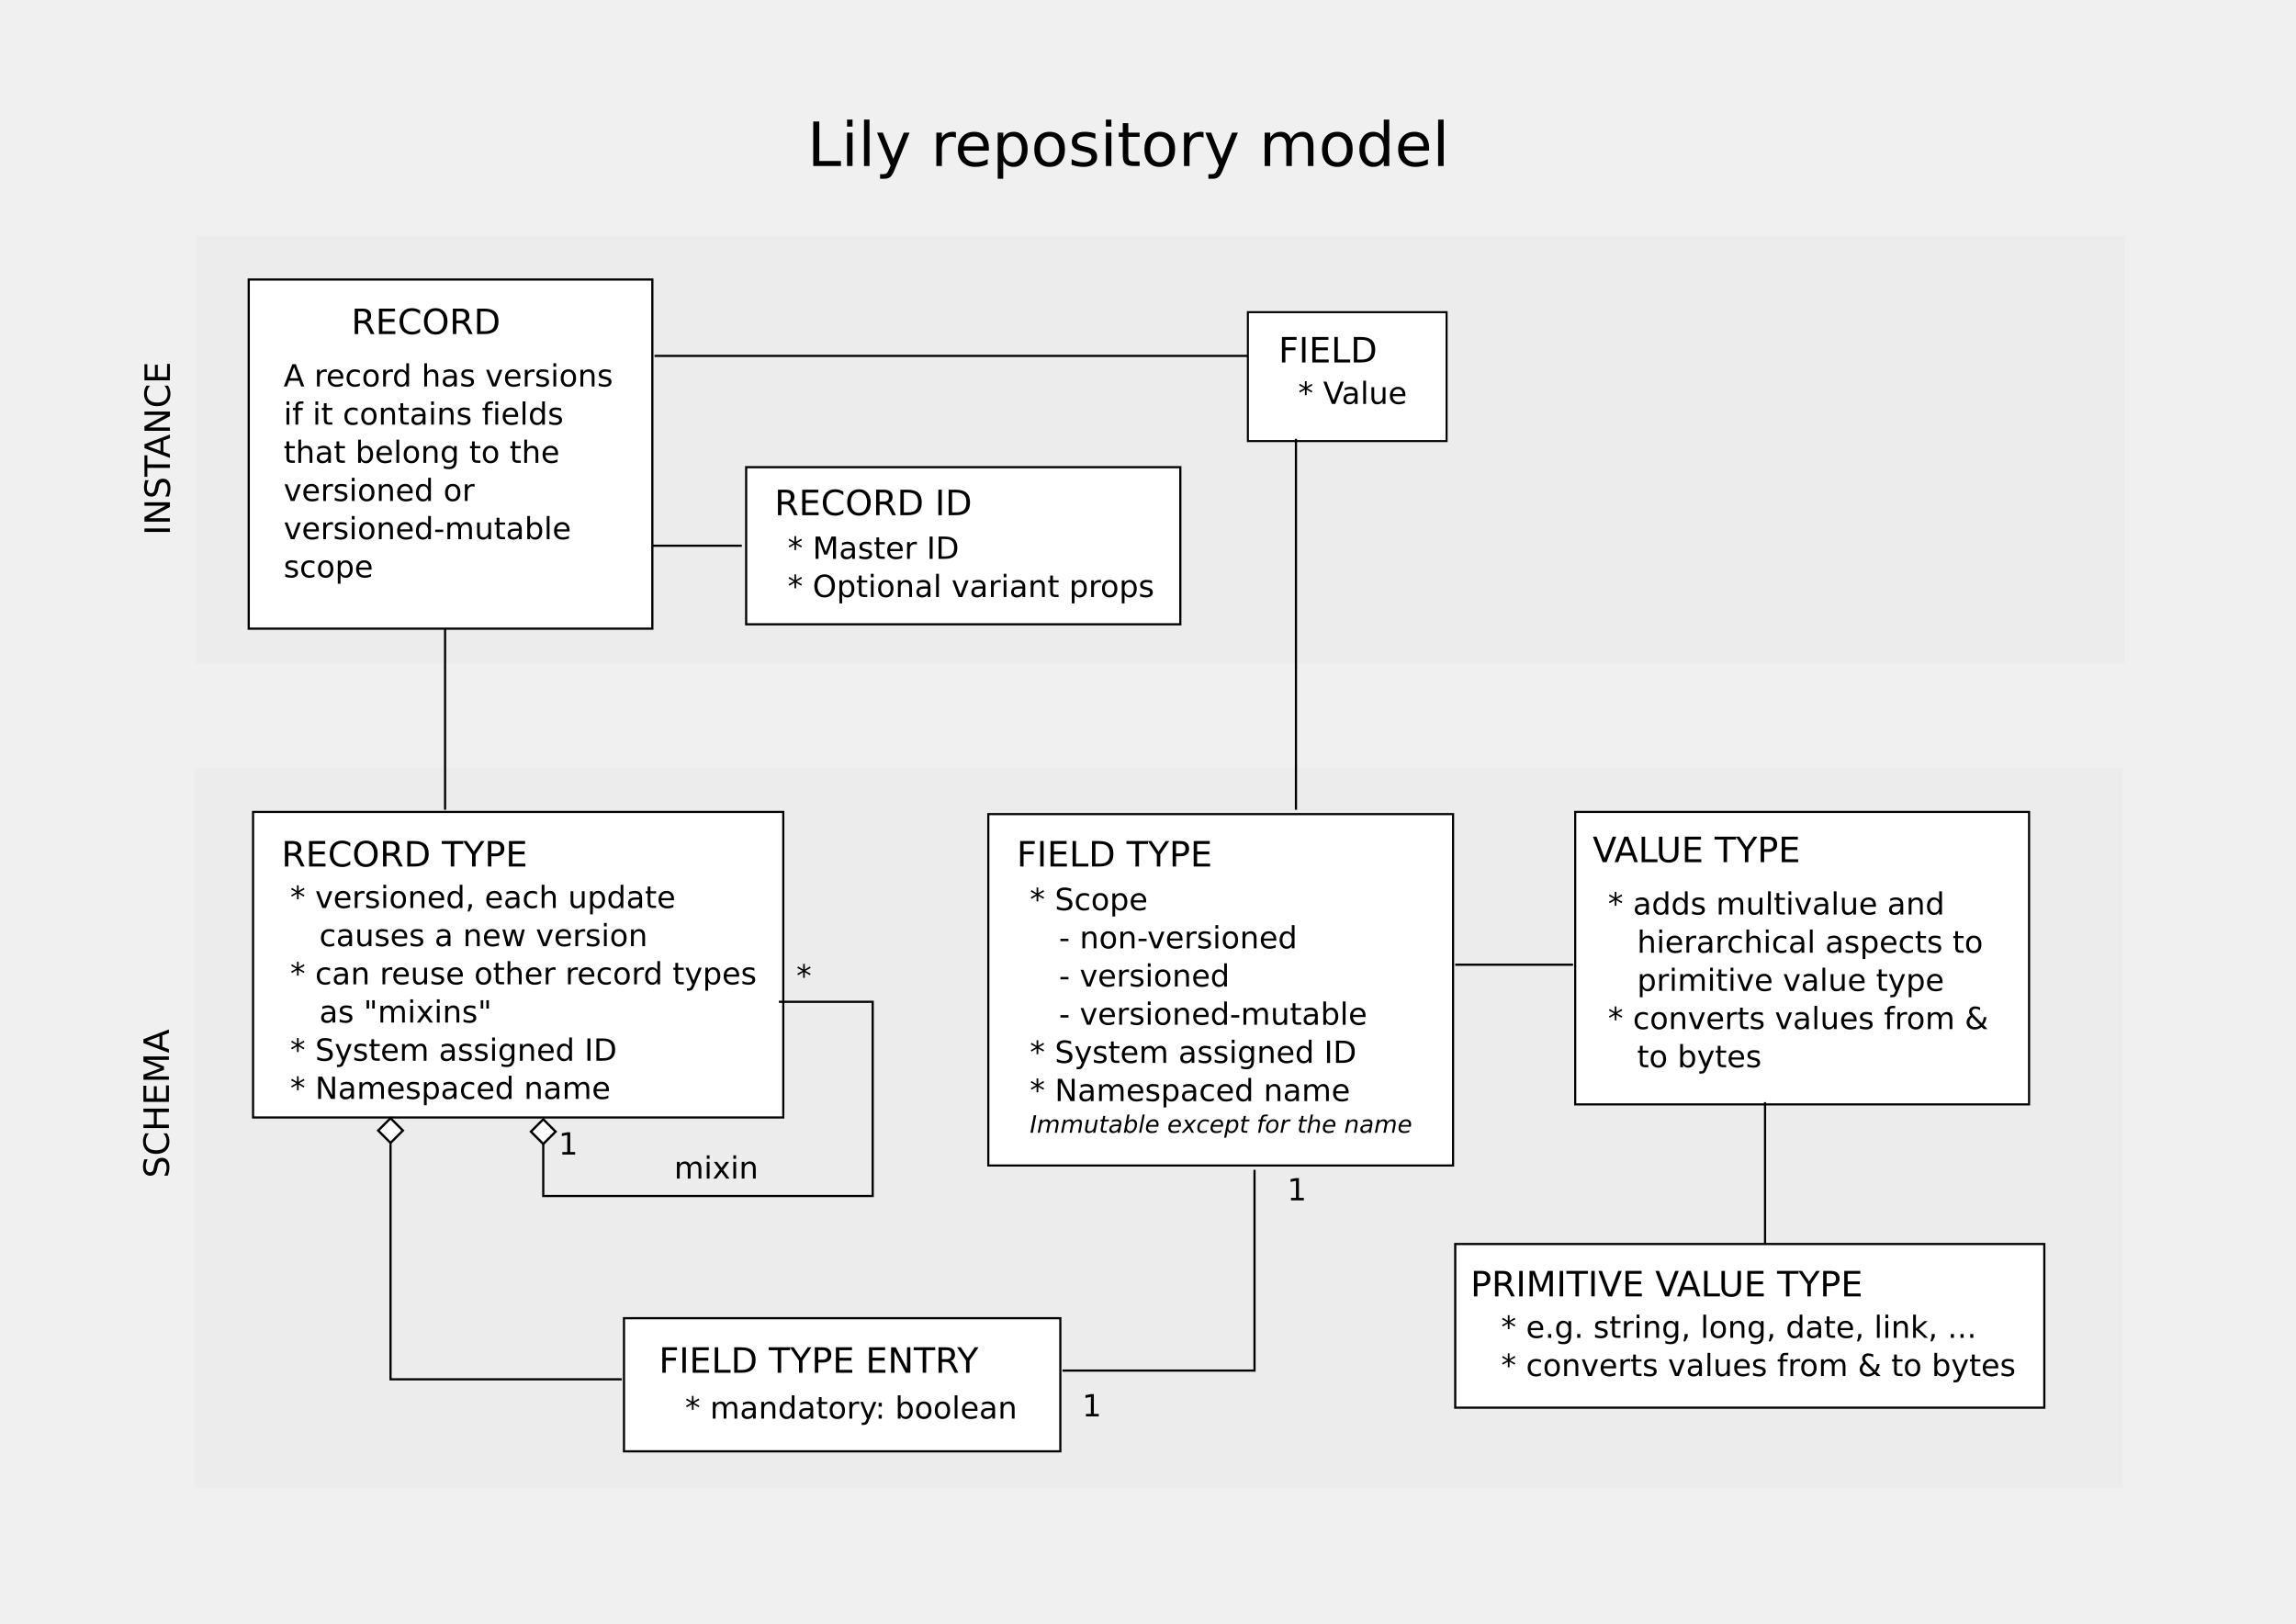
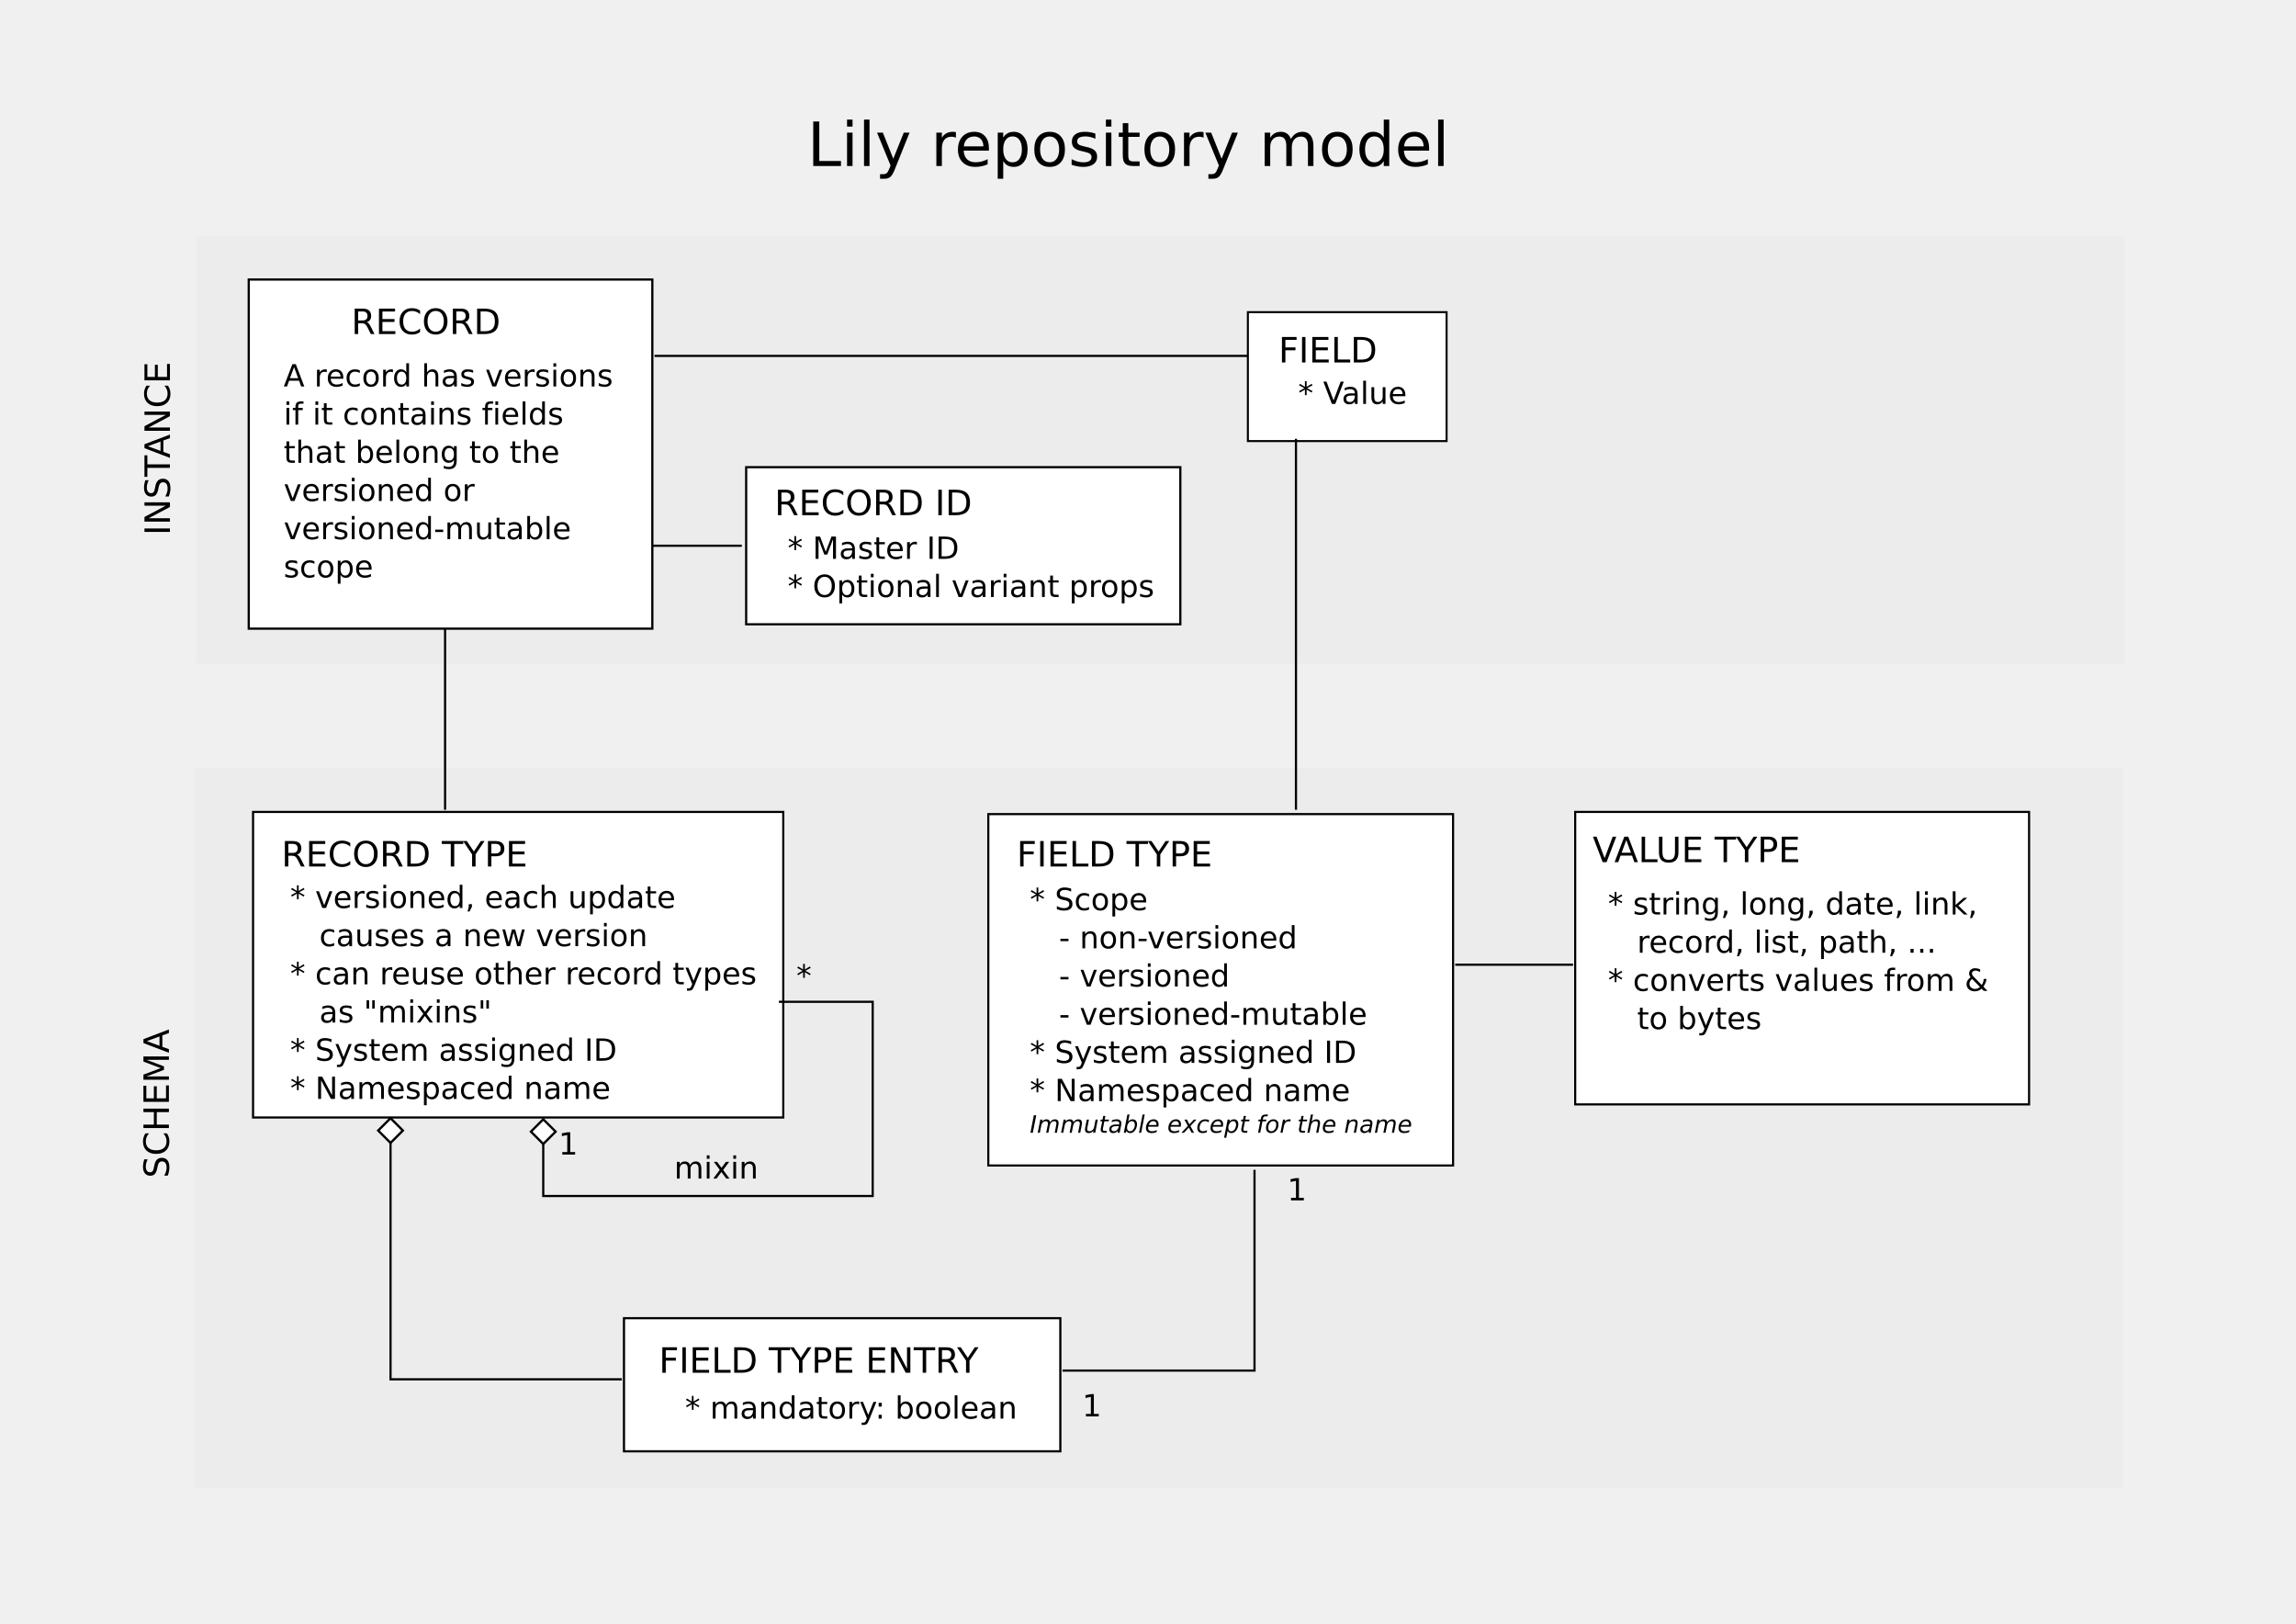
<svg xmlns="http://www.w3.org/2000/svg" width="1052.362" height="744.094" id="svg4011" version="1.1">
  <defs id="defs4013">
    <marker orient="auto" refY="0.0" refX="0.0" id="EmptyDiamondL" style="overflow:visible">
      <path id="path4734" d="M 0,-7.071 L -7.071,0 L 0,7.071 L 7.071,0 L 0,-7.071 z " style="fill-rule:evenodd;fill:#FFFFFF;stroke:#000000;stroke-width:1.0pt;marker-start:none" transform="scale(0.8)" />
    </marker>
  </defs>
  <g id="layer2" />
  <g id="layer1" transform="translate(0,-308.2677)">
    <rect y="660.362" x="89" height="330" width="884" id="rect5359" style="fill:#ececec;fill-opacity:1;stroke:#000000;stroke-width:0;stroke-miterlimit:4;stroke-opacity:1;stroke-dasharray:none;stroke-dashoffset:0" />
    <rect style="fill:#ececec;fill-opacity:1;stroke:#000000;stroke-width:0;stroke-miterlimit:4;stroke-opacity:1;stroke-dasharray:none;stroke-dashoffset:0" id="rect5357" width="884" height="196" x="90" y="416.362" />
-     <rect style="fill:#ffffff;stroke:#000000;stroke-width:1;stroke-miterlimit:4;stroke-opacity:1;stroke-dasharray:none" id="rect5320" width="270" height="75" x="667" y="878.362" />
    <rect style="fill:#ffffff;stroke:#000000;stroke-width:0.97;stroke-miterlimit:4;stroke-opacity:1;stroke-dasharray:none" id="rect5318" width="208.03" height="134.03" x="721.985" y="680.347" />
    <rect style="fill:#ffffff;stroke:#000000;stroke-width:1;stroke-miterlimit:4;stroke-opacity:1;stroke-dasharray:none" id="rect5094" width="200" height="61" x="286" y="912.362" />
    <rect style="fill:#ffffff;stroke:#000000;stroke-width:0.973;stroke-miterlimit:4;stroke-opacity:1;stroke-dasharray:none" id="rect5084" width="213.027" height="161.027" x="452.987" y="681.349" />
    <rect style="fill:#ffffff;stroke:#000000;stroke-width:1.009;stroke-miterlimit:4;stroke-opacity:1;stroke-dasharray:none" id="rect5343" width="184.991" height="159.991" x="114.005" y="436.367" />
    <text xml:space="preserve" style="font-size:40px;font-style:normal;font-weight:normal;fill:#000000;fill-opacity:1;stroke:none;font-family:Bitstream Vera Sans" x="161" y="461.362" id="text4021">
      <tspan id="tspan4023" x="161" y="461.362" style="font-size:16px">RECORD</tspan>
    </text>
    <text xml:space="preserve" style="font-size:14px;font-style:normal;font-weight:normal;fill:#000000;fill-opacity:1;stroke:none;font-family:Bitstream Vera Sans" x="130" y="485.362" id="text4025">
      <tspan id="tspan4027" x="130" y="485.362">A record has versions</tspan>
      <tspan x="130" y="502.862" id="tspan4029">if it contains fields</tspan>
      <tspan x="130" y="520.362" id="tspan4031">that belong to the</tspan>
      <tspan x="130" y="537.862" id="tspan5339">versioned or</tspan>
      <tspan x="130" y="555.362" id="tspan5341">versioned-mutable</tspan>
      <tspan x="130" y="572.862" id="tspan4033">scope</tspan>
    </text>
    <rect style="fill:#ffffff;stroke:#000000;stroke-width:0.92;stroke-miterlimit:4;stroke-opacity:1;stroke-dasharray:none" id="rect5345" width="91.08" height="59.08" x="571.96" y="451.322" />
    <text id="text4035" y="474.362" x="586" style="font-size:40px;font-style:normal;font-weight:normal;fill:#000000;fill-opacity:1;stroke:none;font-family:Bitstream Vera Sans" xml:space="preserve">
      <tspan style="font-size:16px" y="474.362" x="586" id="tspan4037">FIELD</tspan>
    </text>
    <rect style="fill:#ffffff;stroke:#000000;stroke-opacity:1" id="rect5329" width="199" height="72" x="342" y="522.362" />
    <text xml:space="preserve" style="font-size:40px;font-style:normal;font-weight:normal;fill:#000000;fill-opacity:1;stroke:none;font-family:Bitstream Vera Sans" x="355" y="544.362" id="text4039">
      <tspan id="tspan4041" x="355" y="544.362" style="font-size:16px">RECORD ID</tspan>
    </text>
    <text xml:space="preserve" style="font-size:14px;font-style:normal;font-weight:normal;fill:#000000;fill-opacity:1;stroke:none;font-family:Bitstream Vera Sans" x="595" y="493.362" id="text4043">
      <tspan id="tspan4045" x="595" y="493.362">* Value</tspan>
    </text>
    <text xml:space="preserve" style="font-size:14px;font-style:normal;font-weight:normal;fill:#000000;fill-opacity:1;stroke:none;font-family:Bitstream Vera Sans" x="361" y="564.362" id="text4047">
      <tspan id="tspan4049" x="361" y="564.362">* Master ID</tspan>
      <tspan x="361" y="581.862" id="tspan4051">* Optional variant props</tspan>
    </text>
    <rect style="fill:#ffffff;stroke:#000000;stroke-width:0.984;stroke-opacity:1" id="rect4087" width="243.016" height="140.016" x="115.992" y="680.354" />
    <text id="text4053" y="705.362" x="129" style="font-size:40px;font-style:normal;font-weight:normal;fill:#000000;fill-opacity:1;stroke:none;font-family:Bitstream Vera Sans" xml:space="preserve">
      <tspan style="font-size:16px" y="705.362" x="129" id="tspan4055">RECORD TYPE</tspan>
    </text>
    <text xml:space="preserve" style="font-size:40px;font-style:normal;font-weight:normal;fill:#000000;fill-opacity:1;stroke:none;font-family:Bitstream Vera Sans" x="466" y="705.362" id="text4057">
      <tspan id="tspan4059" x="466" y="705.362" style="font-size:16px">FIELD TYPE</tspan>
    </text>
    <text xml:space="preserve" style="font-size:14px;font-style:normal;font-weight:normal;fill:#000000;fill-opacity:1;stroke:none;font-family:Bitstream Vera Sans" x="472" y="725.362" id="text4061">
      <tspan id="tspan4063" x="472" y="725.362">* Scope</tspan>
      <tspan x="472" y="742.862" id="tspan4065">   - non-versioned</tspan>
      <tspan x="472" y="760.362" id="tspan4069">   - versioned</tspan>
      <tspan x="472" y="777.862" id="tspan4067">   - versioned-mutable</tspan>
      <tspan x="472" y="795.362" id="tspan4071">* System assigned ID</tspan>
      <tspan x="472" y="812.862" id="tspan4073">* Namespaced name</tspan>
      <tspan x="472" y="827.372" id="tspan4075" style="font-size:11px;font-style:italic;-inkscape-font-specification:AlArabiya Italic">Immutable except for the name</tspan>
    </text>
    <text xml:space="preserve" style="font-size:14px;font-style:normal;font-weight:normal;fill:#000000;fill-opacity:1;stroke:none;font-family:Bitstream Vera Sans" x="133" y="724.362" id="text4077">
      <tspan id="tspan4079" x="133" y="724.362">* versioned, each update</tspan>
      <tspan x="133" y="741.862" id="tspan4081">   causes a new version</tspan>
      <tspan x="133" y="759.362" id="tspan4083">* can reuse other record types</tspan>
      <tspan x="133" y="776.862" id="tspan4085">   as "mixins"</tspan>
      <tspan x="133" y="794.362" id="tspan3569">* System assigned ID</tspan>
      <tspan x="133" y="811.862" id="tspan3571">* Namespaced name</tspan>
    </text>
    <path style="fill:none;stroke:#000000;stroke-width:1px;stroke-linecap:butt;stroke-linejoin:miter;stroke-opacity:1;marker-start:url(#EmptyDiamondL)" d="m 249,826.862 0,29.5 151,0 0,-89 -43,0" id="path4622" />
    <text xml:space="preserve" style="font-size:14px;font-style:normal;font-weight:normal;fill:#000000;fill-opacity:1;stroke:none;font-family:Bitstream Vera Sans" x="256" y="837.362" id="text5072">
      <tspan id="tspan5074" x="256" y="837.362">1</tspan>
    </text>
    <text xml:space="preserve" style="font-size:14px;font-style:normal;font-weight:normal;fill:#000000;fill-opacity:1;stroke:none;font-family:Bitstream Vera Sans" x="365" y="760.362" id="text5076">
      <tspan id="tspan5078" x="365" y="760.362">*</tspan>
    </text>
    <text xml:space="preserve" style="font-size:14px;font-style:normal;font-weight:normal;fill:#000000;fill-opacity:1;stroke:none;font-family:Bitstream Vera Sans" x="309" y="848.362" id="text5080">
      <tspan id="tspan5082" x="309" y="848.362">mixin</tspan>
    </text>
    <text xml:space="preserve" style="font-size:16px;font-style:normal;font-weight:normal;fill:#000000;fill-opacity:1;stroke:none;font-family:Bitstream Vera Sans" x="302" y="937.362" id="text5086">
      <tspan id="tspan5088" x="302" y="937.362">FIELD TYPE ENTRY</tspan>
    </text>
    <text xml:space="preserve" style="font-size:14px;font-style:normal;font-weight:normal;fill:#000000;fill-opacity:1;stroke:none;font-family:Bitstream Vera Sans" x="314" y="958.362" id="text5090">
      <tspan id="tspan5092" x="314" y="958.362">* mandatory: boolean</tspan>
    </text>
    <path style="fill:none;stroke:#000000;stroke-width:1px;stroke-linecap:butt;stroke-linejoin:miter;stroke-opacity:1;marker-start:url(#EmptyDiamondL)" d="m 179,826.362 0,114 106,0" id="path5096" />
    <path style="fill:none;stroke:#000000;stroke-width:1px;stroke-linecap:butt;stroke-linejoin:miter;stroke-opacity:1" d="m 487,936.362 88,0 0,-92" id="path5282" />
    <text xml:space="preserve" style="font-size:14px;font-style:normal;font-weight:normal;fill:#000000;fill-opacity:1;stroke:none;font-family:Bitstream Vera Sans" x="496" y="957.362" id="text5284">
      <tspan id="tspan5286" x="496" y="957.362">1</tspan>
    </text>
    <text xml:space="preserve" style="font-size:14px;font-style:normal;font-weight:normal;fill:#000000;fill-opacity:1;stroke:none;font-family:Bitstream Vera Sans" x="590" y="858.362" id="text5288">
      <tspan id="tspan5290" x="590" y="858.362">1</tspan>
    </text>
    <text xml:space="preserve" style="font-size:16px;font-style:normal;font-weight:normal;fill:#000000;fill-opacity:1;stroke:none;font-family:Bitstream Vera Sans" x="730" y="703.362" id="text5292">
      <tspan id="tspan5294" x="730" y="703.362">VALUE TYPE</tspan>
    </text>
    <text xml:space="preserve" style="font-size:14px;font-style:normal;font-weight:normal;fill:#000000;fill-opacity:1;stroke:none;font-family:Bitstream Vera Sans" x="737" y="727.362" id="text5296">
-       <tspan id="tspan5298" x="737" y="727.362">* adds multivalue and</tspan>
-       <tspan x="737" y="744.862" id="tspan5300">   hierarchical aspects to</tspan>
-       <tspan x="737" y="762.362" id="tspan5316">   primitive value type</tspan>
-       <tspan x="737" y="779.862" id="tspan5302">* converts values from &amp;</tspan>
-       <tspan x="737" y="797.362" id="tspan5304">   to bytes</tspan>
-     </text>
-     <text xml:space="preserve" style="font-size:16px;font-style:normal;font-weight:normal;fill:#000000;fill-opacity:1;stroke:none;font-family:Bitstream Vera Sans" x="674" y="902.362" id="text5306">
-       <tspan id="tspan5308" x="674" y="902.362">PRIMITIVE VALUE TYPE</tspan>
-     </text>
-     <text xml:space="preserve" style="font-size:14px;font-style:normal;font-weight:normal;fill:#000000;fill-opacity:1;stroke:none;font-family:Bitstream Vera Sans" x="688" y="921.362" id="text5310">
-       <tspan id="tspan5312" x="688" y="921.362">* e.g. string, long, date, link, ...</tspan>
-       <tspan x="688" y="938.862" id="tspan5314">* converts values from &amp; to bytes</tspan>
+       <tspan x="737" y="727.362" id="tspan5316">* string, long, date, link,</tspan>
+       <tspan x="737" y="744.862" id="tspan3224">   record, list, path, ...</tspan>
+       <tspan x="737" y="762.362" id="tspan5302">* converts values from &amp;</tspan>
+       <tspan x="737" y="779.862" id="tspan5304">   to bytes</tspan>
    </text>
    <path style="fill:none;stroke:#000000;stroke-width:1px;stroke-linecap:butt;stroke-linejoin:miter;stroke-opacity:1" d="m 667,750.362 54,0" id="path5322" />
-     <path style="fill:none;stroke:#000000;stroke-width:1px;stroke-linecap:butt;stroke-linejoin:miter;stroke-opacity:1" d="m 809,813.362 0,65" id="path5324" />
    <path style="fill:none;stroke:#000000;stroke-width:1px;stroke-linecap:butt;stroke-linejoin:miter;stroke-opacity:1" d="m 204,596.362 0,83" id="path5347" />
    <path style="fill:none;stroke:#000000;stroke-width:1px;stroke-linecap:butt;stroke-linejoin:miter;stroke-opacity:1" d="m 299,558.362 41,0" id="path5349" />
    <path style="fill:none;stroke:#000000;stroke-width:1px;stroke-linecap:butt;stroke-linejoin:miter;stroke-opacity:1" d="m 594,509.362 0,170" id="path5351" />
    <path style="fill:none;stroke:#000000;stroke-width:1px;stroke-linecap:butt;stroke-linejoin:miter;stroke-opacity:1" d="m 300,471.362 272,0" id="path5353" />
    <text xml:space="preserve" style="font-size:16px;font-style:normal;font-weight:normal;fill:#000000;fill-opacity:1;stroke:none;font-family:Bitstream Vera Sans" x="-553.6" y="77.887" id="text5361" transform="matrix(0,-1,1,0,0,0)">
      <tspan id="tspan5363" x="-553.6" y="77.887">INSTANCE</tspan>
    </text>
    <text xml:space="preserve" style="font-size:16px;font-style:normal;font-weight:normal;fill:#000000;fill-opacity:1;stroke:none;font-family:Bitstream Vera Sans" x="-848.128" y="77.414" id="text5365" transform="matrix(0,-1,1,0,0,0)">
      <tspan id="tspan5367" x="-848.128" y="77.414">SCHEMA</tspan>
    </text>
    <text xml:space="preserve" style="font-size:12px;font-style:normal;font-weight:normal;fill:#000000;fill-opacity:1;stroke:none;font-family:Bitstream Vera Sans" x="370" y="384.362" id="text3047">
      <tspan id="tspan3049" x="370" y="384.362" style="font-size:28px">Lily repository model</tspan>
    </text>
  </g>
</svg>
